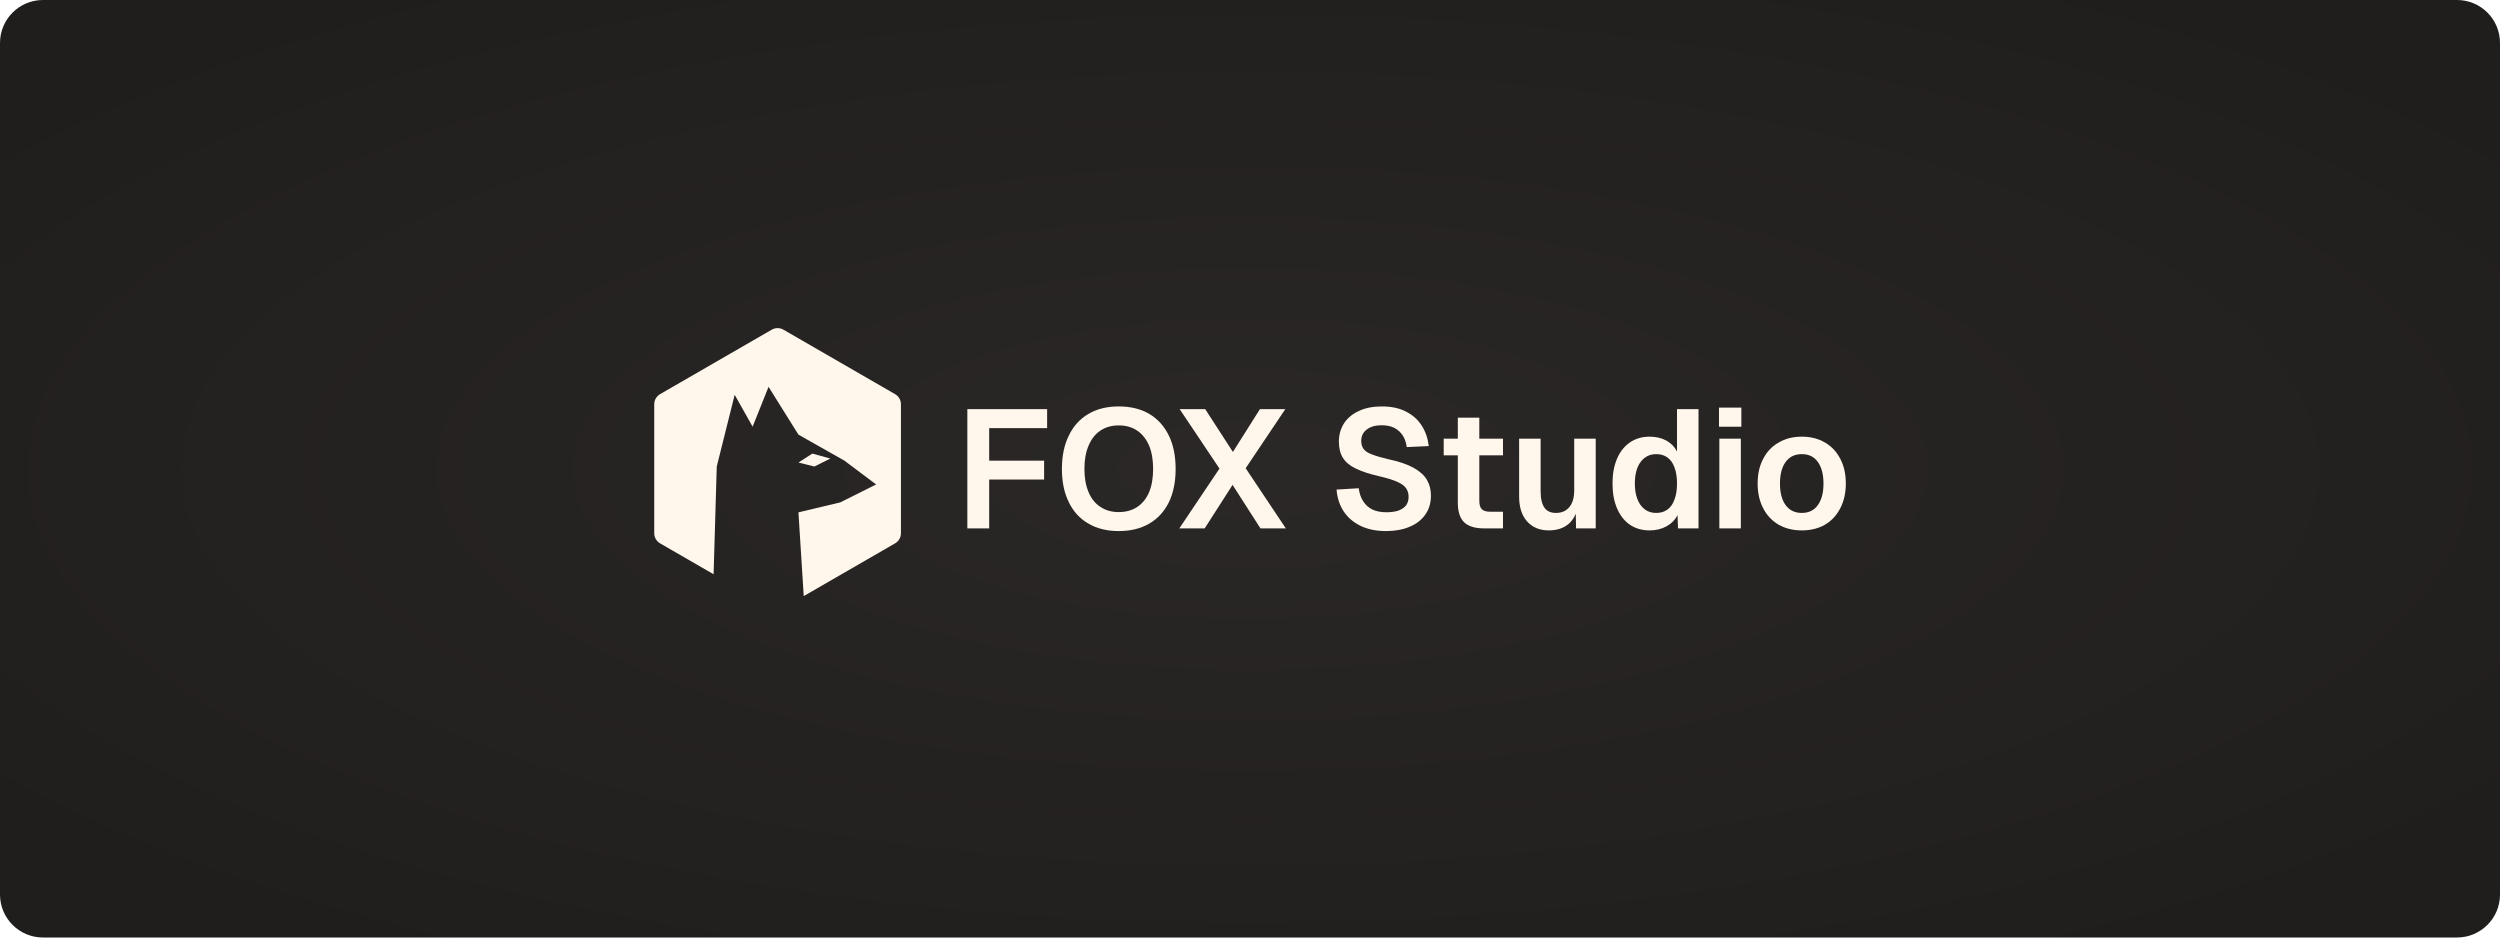
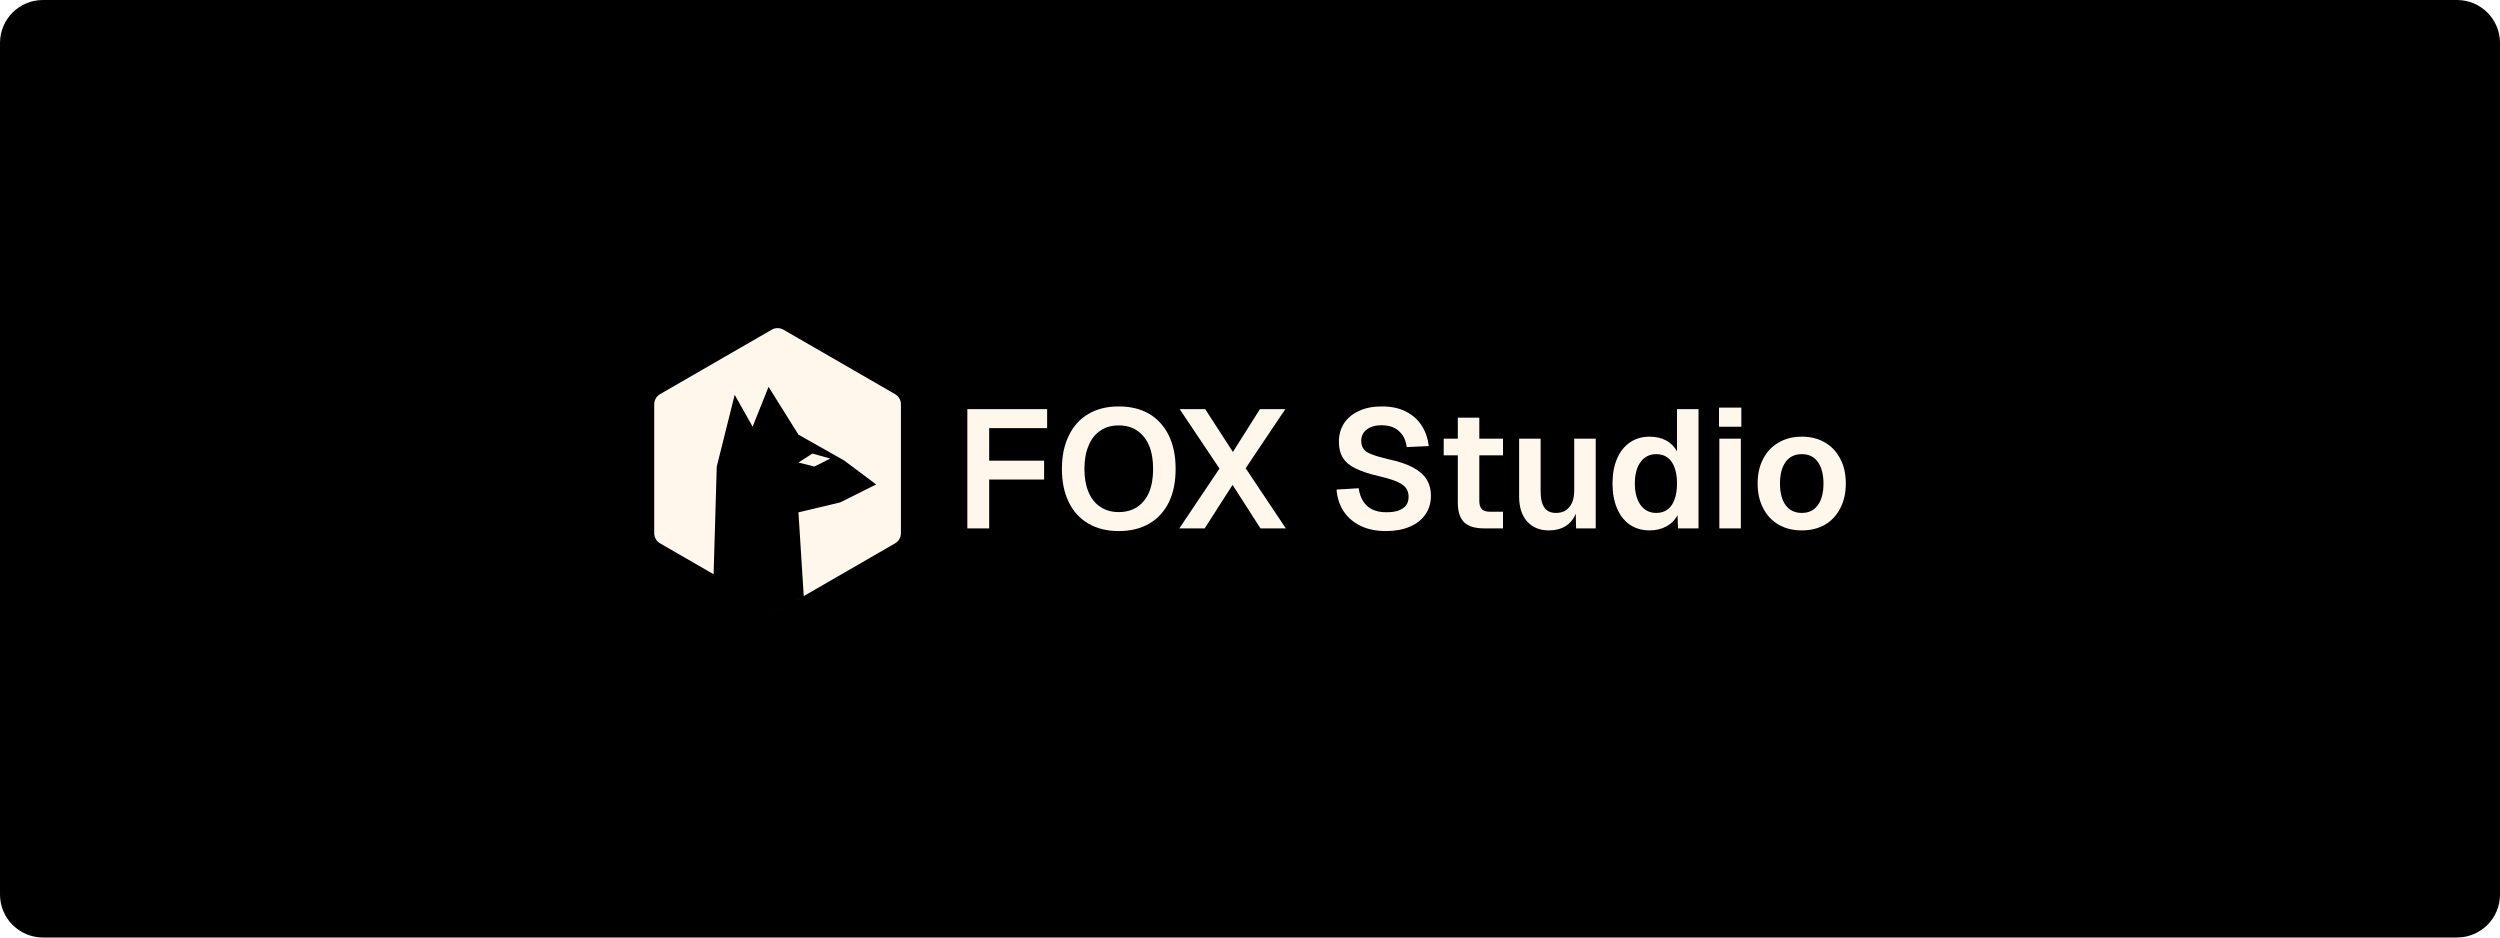
<svg xmlns="http://www.w3.org/2000/svg" viewBox="0 0 1280 480" width="1280" height="480" role="img" aria-labelledby="t d">
-   <style>.a{animation-duration:10s;animation-timing-function:linear;animation-iteration-count:infinite;animation-fill-mode:both}.s{animation-timing-function:step-end}@keyframes w0{0%{opacity:0}3%{opacity:1}14.5%{opacity:0}100%{opacity:0}}@keyframes w1{0%{opacity:0}14.5%{opacity:1}23.3%{opacity:0}100%{opacity:0}}@keyframes w2{0%{opacity:0}23.3%{opacity:1}30.5%{opacity:0}100%{opacity:0}}@keyframes w3{0%{opacity:0}30.5%{opacity:1}36.5%{opacity:0}100%{opacity:0}}@keyframes w4{0%{opacity:0}36.5%{opacity:1}41.6%{opacity:0}100%{opacity:0}}@keyframes w5{0%{opacity:0}41.6%{opacity:1}46%{opacity:0}100%{opacity:0}}@keyframes w6{0%{opacity:0}46%{opacity:1}49.9%{opacity:0}100%{opacity:0}}@keyframes w7{0%{opacity:0}49.9%{opacity:1}53.4%{opacity:0}100%{opacity:0}}@keyframes fin{0%{opacity:0}58.9%{opacity:0;animation-timing-function:cubic-bezier(.16,1,.3,1)}62.4%{opacity:1}96%{opacity:1;animation-timing-function:cubic-bezier(.65,0,.35,1)}98.8%{opacity:0}100%{opacity:0}}@media (prefers-reduced-motion:reduce){.a{animation:none!important}}</style>
+   <style>.a{animation-duration:10s;animation-timing-function:linear;animation-iteration-count:infinite;animation-fill-mode:both}.s{animation-timing-function:step-end}@keyframes w0{0%{transform:translateX(-2560px)}3%{transform:none}14.5%{transform:translateX(-2560px)}100%{transform:translateX(-2560px)}}@keyframes w1{0%{transform:translateX(-2560px)}14.5%{transform:none}23.3%{transform:translateX(-2560px)}100%{transform:translateX(-2560px)}}@keyframes w2{0%{transform:translateX(-2560px)}23.3%{transform:none}30.5%{transform:translateX(-2560px)}100%{transform:translateX(-2560px)}}@keyframes w3{0%{transform:translateX(-2560px)}30.5%{transform:none}36.5%{transform:translateX(-2560px)}100%{transform:translateX(-2560px)}}@keyframes w4{0%{transform:translateX(-2560px)}36.5%{transform:none}41.6%{transform:translateX(-2560px)}100%{transform:translateX(-2560px)}}@keyframes w5{0%{transform:translateX(-2560px)}41.6%{transform:none}46%{transform:translateX(-2560px)}100%{transform:translateX(-2560px)}}@keyframes w6{0%{transform:translateX(-2560px)}46%{transform:none}49.9%{transform:translateX(-2560px)}100%{transform:translateX(-2560px)}}@keyframes w7{0%{transform:translateX(-2560px)}49.9%{transform:none}57.9%{transform:translateX(-2560px)}100%{transform:translateX(-2560px)}}@keyframes fin{0%{opacity:0}63.4%{opacity:0;animation-timing-function:cubic-bezier(.16,1,.3,1)}66.9%{opacity:1}96%{opacity:1;animation-timing-function:cubic-bezier(.65,0,.35,1)}98.8%{opacity:0}100%{opacity:0}}@media (prefers-reduced-motion:reduce){.a{animation:none!important}}</style>
  <defs>
    <path id="g0" d="M80 0V-710H355Q480 -710 550 -650Q620 -590 620 -484Q620 -413 588 -362Q556 -310 497 -283Q438 -256 355 -256H210V0H80ZM210 -369H349Q415 -369 450 -398Q486 -427 486 -484Q486 -540 451 -568Q415 -597 349 -597H210V-369Z" />
    <path id="g1" d="M80 0V-710H377Q454 -710 510 -684Q566 -658 597 -610Q628 -562 628 -497Q628 -448 607 -410Q586 -372 550 -349Q515 -326 472 -321L467 -331Q536 -331 574 -300Q611 -269 616 -205L634 0H502L487 -186Q484 -228 460 -248Q436 -268 380 -268H210V0H80ZM210 -382H369Q428 -382 461 -410Q494 -438 494 -489Q494 -541 460 -569Q427 -597 363 -597H210V-382Z" />
    <path id="g2" d="M381 16Q276 16 200 -29Q124 -73 84 -156Q43 -239 43 -354Q43 -469 84 -552Q124 -636 200 -681Q276 -726 381 -726Q488 -726 564 -681Q639 -636 680 -552Q720 -469 720 -354Q720 -239 680 -156Q639 -73 564 -29Q488 16 381 16ZM381 -97Q446 -97 492 -128Q537 -158 562 -215Q586 -273 586 -354Q586 -435 562 -493Q537 -551 491 -582Q446 -613 381 -613Q318 -613 272 -582Q226 -551 202 -493Q177 -435 177 -354Q177 -273 202 -215Q226 -158 272 -128Q318 -97 381 -97Z" />
    <path id="g3" d="M227 0V-597H11V-710H572V-597H357V0H227Z" />
    <path id="g4" d="M80 0V-710H558V-597H210V-412H546V-300H210V-113H566V0H80Z" />
    <path id="g5" d="M367 16Q266 16 193 -31Q120 -79 82 -162Q43 -245 43 -354Q43 -461 82 -545Q122 -629 196 -678Q270 -726 374 -726Q464 -726 526 -695Q587 -664 624 -609Q661 -554 676 -482L540 -475Q529 -538 490 -575Q452 -613 375 -613Q307 -613 263 -578Q220 -543 199 -485Q177 -426 177 -354Q177 -280 198 -222Q219 -164 264 -131Q308 -97 376 -97Q429 -97 467 -119Q505 -141 527 -180Q549 -218 551 -265H376V-366H678V0H594L586 -156L602 -146Q591 -98 557 -62Q524 -25 475 -5Q425 16 367 16Z" />
    <path id="g6" d="M372 16Q275 16 201 -28Q127 -73 85 -155Q43 -238 43 -354Q43 -468 84 -551Q125 -635 199 -680Q273 -726 373 -726Q509 -726 584 -659Q659 -591 682 -470L546 -463Q533 -533 490 -573Q447 -613 373 -613Q313 -613 269 -581Q225 -549 201 -491Q177 -433 177 -354Q177 -274 202 -216Q226 -159 270 -128Q314 -97 372 -97Q451 -97 495 -141Q538 -184 550 -260L686 -253Q672 -170 632 -110Q592 -49 527 -17Q461 16 372 16Z" />
    <path id="g7" d="M80 0V-710H558V-597H210V-412H546V-300H210V-113H566V0H80ZM262 -770 324 -910H452L362 -770H262Z" />
    <path id="g8" d="M80 0V-710H210V0H80Z" />
    <path id="g9" d="M304 16Q227 16 171 -18Q115 -51 86 -111Q56 -170 55 -246L186 -253Q188 -175 218 -136Q249 -97 304 -97Q360 -97 391 -136Q422 -176 422 -253V-710H552V-253Q552 -171 521 -110Q490 -50 435 -17Q379 16 304 16Z" />
    <path id="g10" d="M19 0 275 -710H434L690 0H554L495 -168H214L155 0H19ZM252 -279H457L355 -579L252 -279Z" />
    <path id="g11" d="M80 0V-710H210V-386L488 -710H642L376 -398L659 0H510L290 -309L210 -218V0H80Z" />
    <path id="g12" d="M80 0V-710H555V-597H139L210 -670V-344L139 -403H537V-291H139L210 -350V0H80Z" />
    <path id="g13" d="M13 0 252 -356 15 -710H167L332 -455L493 -710H644L408 -358L647 0H496L330 -259L164 0H13Z" />
    <path id="g14" d="M348 16Q260 16 196 -15Q132 -46 95 -102Q59 -157 53 -231L185 -239Q191 -193 212 -161Q232 -129 267 -112Q301 -96 350 -96Q392 -96 422 -106Q451 -117 467 -137Q482 -158 482 -188Q482 -215 469 -236Q456 -258 419 -275Q382 -293 309 -310Q221 -330 168 -356Q115 -381 91 -420Q67 -458 67 -516Q67 -578 98 -626Q129 -673 186 -699Q243 -726 323 -726Q408 -726 467 -695Q526 -665 560 -612Q594 -559 602 -490L471 -484Q466 -523 448 -552Q429 -581 398 -598Q366 -614 321 -614Q265 -614 232 -588Q200 -563 200 -521Q200 -492 214 -473Q227 -454 262 -441Q297 -427 360 -412Q455 -392 511 -361Q567 -330 591 -289Q615 -248 615 -195Q615 -130 582 -83Q549 -35 489 -10Q429 16 348 16Z" />
    <path id="g15" d="M284 0Q204 0 166 -37Q129 -74 129 -153V-659H257V-165Q257 -128 273 -113Q289 -99 323 -99H398V0H284ZM45 -435V-534H398V-435H45Z" />
    <path id="g16" d="M246 12Q165 12 117 -42Q70 -95 70 -190V-534H198V-222Q198 -155 221 -123Q243 -92 289 -92Q341 -92 369 -127Q398 -161 398 -227V-534H526V0H409L406 -147L422 -142Q410 -66 365 -27Q320 12 246 12Z" />
    <path id="g17" d="M260 12Q192 12 142 -22Q93 -56 66 -119Q39 -182 39 -267Q39 -352 66 -415Q93 -478 143 -512Q193 -546 260 -546Q316 -546 359 -523Q401 -500 423 -458V-710H551V0H429L426 -79Q404 -36 360 -12Q316 12 260 12ZM299 -92Q339 -92 366 -112Q394 -132 408 -172Q423 -211 423 -267Q423 -324 408 -363Q394 -402 366 -422Q339 -442 299 -442Q241 -442 206 -395Q172 -349 172 -267Q172 -187 206 -139Q241 -92 299 -92Z" />
    <path id="g18" d="M70 0V-534H198V0H70ZM68 -605V-719H201V-605H68Z" />
    <path id="g19" d="M302 12Q223 12 164 -22Q104 -57 72 -120Q39 -183 39 -267Q39 -352 72 -414Q104 -477 164 -511Q223 -546 302 -546Q381 -546 440 -511Q499 -477 531 -414Q564 -352 564 -267Q564 -183 531 -120Q499 -57 440 -22Q381 12 302 12ZM302 -92Q364 -92 397 -138Q431 -184 431 -267Q431 -349 397 -396Q364 -442 302 -442Q240 -442 206 -396Q172 -349 172 -267Q172 -184 206 -138Q240 -92 302 -92Z" />
-     <radialGradient id="v" cx="50%" cy="50%" r="62%">
-       <stop offset="0" stop-color="#FFF6EC" stop-opacity=".045" />
-       <stop offset="1" stop-color="#FFF6EC" stop-opacity="0" />
+     <filter id="f0" x="-12%" y="-12%" width="124%" height="124%" color-interpolation-filters="sRGB">
+       <feTurbulence type="fractalNoise" baseFrequency=".004 .11" numOctaves="3" seed="12" result="s" />
+       <feColorMatrix in="s" values="0 0 0 0 0 0 0 0 0 0 0 0 0 0 0 6 0 0 0 -1.5" result="a" />
+       <feComposite in="SourceGraphic" in2="a" operator="in" result="c" />
+       <feTurbulence type="fractalNoise" baseFrequency=".7" numOctaves="1" seed="13" result="g" />
+       <feColorMatrix in="g" values="0 0 0 0 0 0 0 0 0 0 0 0 0 0 0 2 0 0 0 -.2" result="h" />
+       <feComposite in="c" in2="h" operator="in" result="c" />
+       <feTurbulence type="fractalNoise" baseFrequency=".012 .03" numOctaves="3" seed="11" result="n" />
+       <feDisplacementMap in="c" in2="n" scale="30" xChannelSelector="R" yChannelSelector="G" />
+     </filter>
+     <filter id="f1" x="-12%" y="-12%" width="124%" height="124%" color-interpolation-filters="sRGB">
+       <feTurbulence type="fractalNoise" baseFrequency=".003 .07" numOctaves="3" seed="22" result="s" />
+       <feColorMatrix in="s" values="0 0 0 0 0 0 0 0 0 0 0 0 0 0 0 9 0 0 0 -4.5" result="a" />
+       <feComposite in="SourceGraphic" in2="a" operator="in" result="c" />
+       <feTurbulence type="fractalNoise" baseFrequency=".7" numOctaves="1" seed="23" result="g" />
+       <feColorMatrix in="g" values="0 0 0 0 0 0 0 0 0 0 0 0 0 0 0 2 0 0 0 -.2" result="h" />
+       <feComposite in="c" in2="h" operator="in" result="c" />
+       <feTurbulence type="fractalNoise" baseFrequency=".012 .03" numOctaves="3" seed="21" result="n" />
+       <feDisplacementMap in="c" in2="n" scale="30" xChannelSelector="R" yChannelSelector="G" />
+     </filter>
+     <filter id="f2" x="-8%" y="-30%" width="116%" height="160%" color-interpolation-filters="sRGB">
+       <feTurbulence type="fractalNoise" baseFrequency=".003 .09" numOctaves="3" seed="32" result="s" />
+       <feColorMatrix in="s" values="0 0 0 0 0 0 0 0 0 0 0 0 0 0 0 8 0 0 0 -2.8" result="a" />
+       <feComposite in="SourceGraphic" in2="a" operator="in" result="c" />
+       <feTurbulence type="fractalNoise" baseFrequency=".7" numOctaves="1" seed="33" result="g" />
+       <feColorMatrix in="g" values="0 0 0 0 0 0 0 0 0 0 0 0 0 0 0 2 0 0 0 -.2" result="h" />
+       <feComposite in="c" in2="h" operator="in" result="c" />
+       <feTurbulence type="fractalNoise" baseFrequency=".012 .03" numOctaves="3" seed="31" result="n" />
+       <feDisplacementMap in="c" in2="n" scale="20" xChannelSelector="R" yChannelSelector="G" />
+     </filter>
+     <filter id="f3" x="0" y="0" width="1280" height="480" filterUnits="userSpaceOnUse" color-interpolation-filters="sRGB">
+       <feTurbulence type="fractalNoise" baseFrequency=".03" numOctaves="2" seed="41" result="n" />
+       <feDisplacementMap in="SourceGraphic" in2="n" scale="5" xChannelSelector="R" yChannelSelector="G" result="d" />
+       <feTurbulence type="fractalNoise" baseFrequency=".02 .12" numOctaves="2" seed="42" result="s" />
+       <feColorMatrix in="s" values="0 0 0 0 0 0 0 0 0 0 0 0 0 0 0 6 0 0 0 -1.5" result="a" />
+       <feComposite in="d" in2="a" operator="in" />
+     </filter>
+     <filter id="f4" x="0" y="0" width="1280" height="480" filterUnits="userSpaceOnUse" color-interpolation-filters="sRGB">
+       <feTurbulence type="fractalNoise" baseFrequency=".005 .012" numOctaves="4" seed="45" result="n" />
+       <feColorMatrix in="n" values="0 0 0 0 .227 0 0 0 0 .247 0 0 0 0 .278 2.6 0 0 0 -1.15" result="m" />
+       <feComposite in="m" in2="SourceGraphic" operator="in" result="c" />
+     </filter>
+     <filter id="f5" x="0" y="0" width="1280" height="480" filterUnits="userSpaceOnUse" color-interpolation-filters="sRGB">
+       <feTurbulence type="fractalNoise" baseFrequency=".005 .012" numOctaves="4" seed="51" result="n" />
+       <feColorMatrix in="n" values="0 0 0 0 .227 0 0 0 0 .247 0 0 0 0 .278 5 0 0 0 -2.05" result="m" />
+       <feComposite in="m" in2="SourceGraphic" operator="in" result="c" />
+       <feTurbulence type="fractalNoise" baseFrequency=".8" numOctaves="1" seed="53" result="g" />
+       <feColorMatrix in="g" values="0 0 0 0 0 0 0 0 0 0 0 0 0 0 0 3.2 0 0 0 -.7" result="h" />
+       <feComposite in="c" in2="h" operator="in" />
+     </filter>
+     <filter id="f6" x="0" y="0" width="1280" height="480" filterUnits="userSpaceOnUse" color-interpolation-filters="sRGB">
+       <feTurbulence type="fractalNoise" baseFrequency=".009 .02" numOctaves="3" seed="61" result="n" />
+       <feColorMatrix in="n" values="0 0 0 0 .604 0 0 0 0 .627 0 0 0 0 .659 7 0 0 0 -3.75" result="m" />
+       <feComposite in="m" in2="SourceGraphic" operator="in" result="c" />
+       <feTurbulence type="fractalNoise" baseFrequency=".8" numOctaves="1" seed="63" result="g" />
+       <feColorMatrix in="g" values="0 0 0 0 0 0 0 0 0 0 0 0 0 0 0 3.2 0 0 0 -.7" result="h" />
+       <feComposite in="c" in2="h" operator="in" />
+     </filter>
+     <filter id="f7" x="0" y="0" width="1280" height="480" filterUnits="userSpaceOnUse" color-interpolation-filters="sRGB">
+       <feTurbulence type="fractalNoise" baseFrequency=".45" numOctaves="1" seed="71" result="n" />
+       <feColorMatrix in="n" values="1 0 0 0 0 0 0 0 0 0 0 0 0 0 0 0 0 0 0 1" result="o" />
+       <feComposite in="o" in2="SourceGraphic" operator="arithmetic" k2="1" k3=".13" result="q" />
+       <feColorMatrix in="q" values="0 0 0 0 .957 0 0 0 0 .957 0 0 0 0 .945 16 0 0 0 -12.16" result="m" />
+     </filter>
+     <filter id="f8" x="0" y="0" width="1280" height="480" filterUnits="userSpaceOnUse" color-interpolation-filters="sRGB">
+       <feTurbulence type="fractalNoise" baseFrequency=".005 .012" numOctaves="3" seed="85" result="n" />
+       <feColorMatrix in="n" values="0 0 0 0 .227 0 0 0 0 .247 0 0 0 0 .278 3.4 0 0 0 -1.45" result="m" />
+       <feComposite in="m" in2="SourceGraphic" operator="in" result="c" />
+     </filter>
+     <filter id="f9" x="0" y="0" width="1280" height="480" filterUnits="userSpaceOnUse" color-interpolation-filters="sRGB">
+       <feTurbulence type="fractalNoise" baseFrequency=".03" numOctaves="2" seed="91" result="n" />
+       <feDisplacementMap in="SourceGraphic" in2="n" scale="4" xChannelSelector="R" yChannelSelector="G" result="d" />
+       <feTurbulence type="fractalNoise" baseFrequency=".02 .12" numOctaves="2" seed="92" result="s" />
+       <feColorMatrix in="s" values="0 0 0 0 0 0 0 0 0 0 0 0 0 0 0 6 0 0 0 -1.2" result="a" />
+       <feComposite in="d" in2="a" operator="in" />
+     </filter>
+     <filter id="f10" x="0" y="270" width="1280" height="210" filterUnits="userSpaceOnUse" color-interpolation-filters="sRGB">
+       <feTurbulence type="fractalNoise" baseFrequency=".003 .1" numOctaves="3" seed="102" result="s" />
+       <feColorMatrix in="s" values="0 0 0 0 0 0 0 0 0 0 0 0 0 0 0 6 0 0 0 -1.6" result="a" />
+       <feComposite in="SourceGraphic" in2="a" operator="in" result="c" />
+       <feTurbulence type="fractalNoise" baseFrequency=".7" numOctaves="1" seed="103" result="g" />
+       <feColorMatrix in="g" values="0 0 0 0 0 0 0 0 0 0 0 0 0 0 0 2 0 0 0 -.2" result="h" />
+       <feComposite in="c" in2="h" operator="in" result="c" />
+       <feTurbulence type="fractalNoise" baseFrequency=".012 .03" numOctaves="3" seed="101" result="n" />
+       <feDisplacementMap in="c" in2="n" scale="22" xChannelSelector="R" yChannelSelector="G" />
+     </filter>
+     <filter id="f11" x="0" y="270" width="1280" height="210" filterUnits="userSpaceOnUse" color-interpolation-filters="sRGB">
+       <feTurbulence type="fractalNoise" baseFrequency=".006 .2" numOctaves="3" seed="112" result="s" />
+       <feColorMatrix in="s" values="0 0 0 0 0 0 0 0 0 0 0 0 0 0 0 7 0 0 0 -2.2" result="a" />
+       <feComposite in="SourceGraphic" in2="a" operator="in" result="c" />
+       <feTurbulence type="fractalNoise" baseFrequency=".012 .03" numOctaves="3" seed="111" result="n" />
+       <feDisplacementMap in="c" in2="n" scale="10" xChannelSelector="R" yChannelSelector="G" />
+     </filter>
+     <filter id="f12" x="0" y="0" width="1280" height="480" filterUnits="userSpaceOnUse" color-interpolation-filters="sRGB">
+       <feTurbulence type="fractalNoise" baseFrequency=".03" numOctaves="2" seed="121" result="n" />
+       <feDisplacementMap in="SourceGraphic" in2="n" scale="4" xChannelSelector="R" yChannelSelector="G" result="d" />
+       <feTurbulence type="fractalNoise" baseFrequency=".02 .12" numOctaves="2" seed="122" result="s" />
+       <feColorMatrix in="s" values="0 0 0 0 0 0 0 0 0 0 0 0 0 0 0 6 0 0 0 -1.2" result="a" />
+       <feComposite in="d" in2="a" operator="in" />
+     </filter>
+     <filter id="f13" x="0" y="0" width="1280" height="480" filterUnits="userSpaceOnUse" color-interpolation-filters="sRGB">
+       <feTurbulence type="fractalNoise" baseFrequency=".005 .012" numOctaves="4" seed="125" result="n" />
+       <feColorMatrix in="n" values="0 0 0 0 .227 0 0 0 0 .247 0 0 0 0 .278 2.8 0 0 0 -1.25" result="m" />
+       <feComposite in="m" in2="SourceGraphic" operator="in" result="c" />
+     </filter>
+     <radialGradient id="r0" gradientUnits="userSpaceOnUse" cx="640" cy="240" r="620" gradientTransform="rotate(-20 640 240) translate(0 144) scale(1 .4)">
+       <stop offset="0" stop-color="#fff" stop-opacity="0" />
+       <stop offset="0.35" stop-color="#fff" stop-opacity="0.5" />
+       <stop offset="1" stop-color="#fff" stop-opacity="0" />
+     </radialGradient>
+     <radialGradient id="r1" gradientUnits="userSpaceOnUse" cx="640" cy="240" r="700" gradientTransform="rotate(-20 640 240) translate(0 139.2) scale(1 .42)">
+       <stop offset="0" stop-color="#fff" stop-opacity="1" />
+       <stop offset="0.55" stop-color="#fff" stop-opacity="0.8" />
+       <stop offset="1" stop-color="#fff" stop-opacity="0" />
+     </radialGradient>
+     <linearGradient id="r2" gradientUnits="userSpaceOnUse" x1="558" y1="14" x2="722" y2="466">
+       <stop offset="0.08" stop-color="#fff" stop-opacity="0" />
+       <stop offset="0.5" stop-color="#fff" stop-opacity="1" />
+       <stop offset="0.92" stop-color="#fff" stop-opacity="0" />
+     </linearGradient>
+     <radialGradient id="r3" gradientUnits="userSpaceOnUse" cx="640" cy="240" r="330">
+       <stop offset="0" stop-color="#fff" stop-opacity="0.15" />
+       <stop offset="0.6" stop-color="#fff" stop-opacity="0.7" />
+       <stop offset="1" stop-color="#fff" stop-opacity="0" />
    </radialGradient>
    <clipPath id="k">
      <rect width="1280" height="480" rx="22" />
    </clipPath>
  </defs>
  <g clip-path="url(#k)">
-     <rect width="1280" height="480" fill="#201E1D" />
-     <rect width="1280" height="480" fill="url(#v)" />
-     <g opacity="0" class="a s" style="animation-name:w0">
+     <rect width="1280" height="480" fill="#000000" />
+     <g transform="translate(-2560)" class="a s" style="animation-name:w0">
+       <circle cx="640" cy="240" r="200" fill="#262A31" transform="rotate(-20 640 240)" filter="url(#f0)" />
+       <circle cx="640" cy="240" r="196" fill="#3A3F47" transform="rotate(-20 640 240)" filter="url(#f1)" />
      <g transform="translate(272.23 288.28) scale(.136)" fill="#E4631F">
        <use href="#g0" />
        <use href="#g1" x="664" />
        <use href="#g2" x="1358" />
        <use href="#g3" x="2101" />
        <use href="#g4" x="2683" />
        <use href="#g5" x="3318" />
        <use href="#g4" x="4064" />
        <use href="#g1" x="4694" />
      </g>
    </g>
-     <g opacity="0" class="a s" style="animation-name:w1">
+     <g transform="translate(-2560)" class="a s" style="animation-name:w1">
+       <ellipse cx="640" cy="240" rx="500" ry="128" transform="rotate(-20 640 240)" fill="none" stroke="#9AA0A8" stroke-width="40" stroke-linecap="round" stroke-dasharray="1840 400" stroke-dashoffset="-560" opacity=".62" filter="url(#f2)" />
      <g transform="translate(320.44 288.28) scale(.136)" fill="#FFF6EC">
        <use href="#g0" />
        <use href="#g1" x="664" />
        <use href="#g2" x="1358" />
        <use href="#g3" x="2101" />
        <use href="#g4" x="2683" />
        <use href="#g6" x="3318" />
        <use href="#g3" x="4047" />
      </g>
    </g>
-     <g opacity="0" class="a s" style="animation-name:w2">
+     <g transform="translate(-2560)" class="a s" style="animation-name:w2">
+       <g filter="url(#f4)">
+         <rect width="1280" height="480" fill="url(#r0)" />
+       </g>
+       <g filter="url(#f3)">
+         <g transform="rotate(-20 640 240)" fill="none" stroke="#9AA0A8" stroke-width="2.6" opacity=".8">
+           <ellipse cx="640" cy="240" rx="170" ry="51" />
+           <ellipse cx="640" cy="240" rx="280" ry="84" />
+           <ellipse cx="640" cy="240" rx="390" ry="117" />
+           <ellipse cx="640" cy="240" rx="500" ry="150" />
+           <ellipse cx="640" cy="240" rx="610" ry="183" />
+         </g>
+       </g>
+       <circle cx="1009" cy="62" r="7.5" fill="#F4F4F1" />
      <g transform="translate(272.23 288.28) scale(.136)" fill="#FFF6EC">
        <use href="#g0" />
        <use href="#g1" x="664" />
        <use href="#g2" x="1358" />
        <use href="#g3" x="2101" />
        <use href="#g7" x="2683" />
        <use href="#g5" x="3318" />
        <use href="#g4" x="4064" />
        <use href="#g1" x="4694" />
      </g>
    </g>
-     <g opacity="0" class="a s" style="animation-name:w3">
+     <g transform="translate(-2560)" class="a s" style="animation-name:w3">
+       <g filter="url(#f5)">
+         <rect width="1280" height="480" fill="url(#r1)" />
+       </g>
+       <g filter="url(#f6)" opacity=".55">
+         <rect width="1280" height="480" fill="url(#r1)" />
+       </g>
      <g transform="translate(177.94 288.28) scale(.136)" fill="#FFF6EC">
        <use href="#g0" />
        <use href="#g1" x="664" />
        <use href="#g2" x="1358" />
        <use href="#g3" x="2101" />
        <use href="#g4" x="2683" />
        <use href="#g5" x="3318" />
        <use href="#g5" x="4064" />
        <use href="#g4" x="4810" />
        <use href="#g1" x="5440" />
        <use href="#g4" x="6149" />
      </g>
    </g>
-     <g opacity="0" class="a s" style="animation-name:w4">
+     <g transform="translate(-2560)" class="a s" style="animation-name:w4">
+       <g filter="url(#f8)" opacity=".7">
+         <rect width="1280" height="480" fill="url(#r2)" />
+       </g>
+       <g filter="url(#f7)" opacity=".8">
+         <rect width="1280" height="480" fill="url(#r2)" />
+       </g>
+       <g fill="#F4F4F1">
+         <circle cx="96" cy="418" r="3.2" />
+         <circle cx="188" cy="352" r="2.2" />
+         <circle cx="252" cy="438" r="2.6" />
+         <circle cx="148" cy="300" r="1.8" />
+         <circle cx="1006" cy="96" r="3.4" />
+         <circle cx="1100" cy="44" r="2.4" />
+         <circle cx="1168" cy="128" r="2.2" />
+         <circle cx="902" cy="60" r="2" />
+         <circle cx="1216" cy="30" r="2.8" />
+         <circle cx="806" cy="132" r="2.4" />
+         <circle cx="430" cy="372" r="2.2" />
+         <circle cx="352" cy="318" r="3" />
+         <circle cx="1040" cy="180" r="1.8" />
+         <circle cx="64" cy="462" r="2" />
+         <circle cx="604" cy="126" r="2" />
+         <circle cx="700" cy="352" r="2.2" />
+       </g>
      <g transform="translate(295.08 288.28) scale(.136)" fill="#FFF6EC">
        <use href="#g0" />
        <use href="#g1" x="664" />
        <use href="#g2" x="1358" />
        <use href="#g3" x="2101" />
        <use href="#g4" x="2683" />
        <use href="#g5" x="3318" />
        <use href="#g8" x="4064" />
        <use href="#g1" x="4358" />
      </g>
    </g>
-     <g opacity="0" class="a s" style="animation-name:w5">
+     <g transform="translate(-2560)" class="a s" style="animation-name:w5">
+       <clipPath id="c0">
+         <circle cx="372" cy="246" r="196" />
+       </clipPath>
+       <clipPath id="c1">
+         <path d="M176 50h392v392h-392zM105 196a205 205 0 1 0 410 0a205 205 0 1 0 -410 0" clip-rule="evenodd" />
+       </clipPath>
+       <g filter="url(#f9)">
+         <g clip-path="url(#c0)" fill="none" stroke="#9AA0A8" stroke-width="2.2">
+           <g transform="rotate(-20 372 246)" opacity=".75">
+             <path d="M156 50h432" />
+             <path d="M156 59.5h432" />
+             <path d="M156 69h432" />
+             <path d="M156 78.5h432" />
+             <path d="M156 88h432" />
+             <path d="M156 97.5h432" />
+             <path d="M156 107h432" />
+             <path d="M156 116.5h432" />
+             <path d="M156 126h432" />
+             <path d="M156 135.5h432" />
+             <path d="M156 145h432" />
+             <path d="M156 154.5h432" />
+             <path d="M156 164h432" />
+             <path d="M156 173.5h432" />
+             <path d="M156 183h432" />
+             <path d="M156 192.5h432" />
+             <path d="M156 202h432" />
+             <path d="M156 211.5h432" />
+             <path d="M156 221h432" />
+             <path d="M156 230.5h432" />
+             <path d="M156 240h432" />
+             <path d="M156 249.5h432" />
+             <path d="M156 259h432" />
+             <path d="M156 268.5h432" />
+             <path d="M156 278h432" />
+             <path d="M156 287.5h432" />
+             <path d="M156 297h432" />
+             <path d="M156 306.5h432" />
+             <path d="M156 316h432" />
+             <path d="M156 325.5h432" />
+             <path d="M156 335h432" />
+             <path d="M156 344.5h432" />
+             <path d="M156 354h432" />
+             <path d="M156 363.5h432" />
+             <path d="M156 373h432" />
+             <path d="M156 382.5h432" />
+             <path d="M156 392h432" />
+             <path d="M156 401.5h432" />
+             <path d="M156 411h432" />
+             <path d="M156 420.5h432" />
+             <path d="M156 430h432" />
+             <path d="M156 439.5h432" />
+             <path d="M156 449h432" />
+           </g>
+           <g clip-path="url(#c1)">
+             <g transform="rotate(62 372 246)" opacity=".8">
+               <path d="M156 50h432" />
+               <path d="M156 59.5h432" />
+               <path d="M156 69h432" />
+               <path d="M156 78.5h432" />
+               <path d="M156 88h432" />
+               <path d="M156 97.5h432" />
+               <path d="M156 107h432" />
+               <path d="M156 116.5h432" />
+               <path d="M156 126h432" />
+               <path d="M156 135.5h432" />
+               <path d="M156 145h432" />
+               <path d="M156 154.5h432" />
+               <path d="M156 164h432" />
+               <path d="M156 173.5h432" />
+               <path d="M156 183h432" />
+               <path d="M156 192.5h432" />
+               <path d="M156 202h432" />
+               <path d="M156 211.5h432" />
+               <path d="M156 221h432" />
+               <path d="M156 230.5h432" />
+               <path d="M156 240h432" />
+               <path d="M156 249.5h432" />
+               <path d="M156 259h432" />
+               <path d="M156 268.5h432" />
+               <path d="M156 278h432" />
+               <path d="M156 287.5h432" />
+               <path d="M156 297h432" />
+               <path d="M156 306.5h432" />
+               <path d="M156 316h432" />
+               <path d="M156 325.5h432" />
+               <path d="M156 335h432" />
+               <path d="M156 344.5h432" />
+               <path d="M156 354h432" />
+               <path d="M156 363.5h432" />
+               <path d="M156 373h432" />
+               <path d="M156 382.5h432" />
+               <path d="M156 392h432" />
+               <path d="M156 401.5h432" />
+               <path d="M156 411h432" />
+               <path d="M156 420.5h432" />
+               <path d="M156 430h432" />
+               <path d="M156 439.5h432" />
+               <path d="M156 449h432" />
+             </g>
+           </g>
+         </g>
+         <circle cx="372" cy="246" r="196" fill="none" stroke="#9AA0A8" stroke-width="2.6" opacity=".8" />
+       </g>
      <g transform="translate(320.2 288.28) scale(.136)" fill="#FFF6EC">
        <use href="#g0" />
        <use href="#g1" x="664" />
        <use href="#g2" x="1358" />
        <use href="#g3" x="2101" />
        <use href="#g4" x="2683" />
        <use href="#g9" x="3318" />
        <use href="#g10" x="3933" />
      </g>
    </g>
-     <g opacity="0" class="a s" style="animation-name:w6">
+     <g transform="translate(-2560)" class="a s" style="animation-name:w6">
+       <g filter="url(#f10)">
+         <circle cx="640" cy="760" r="436" fill="#262A31" />
+       </g>
+       <g filter="url(#f11)">
+         <circle cx="640" cy="760" r="436" fill="none" stroke="#F4F4F1" stroke-width="5" stroke-dasharray="560 3000" transform="rotate(-127 640 760)" opacity=".85" />
+       </g>
+       <circle cx="1052" cy="96" r="7.5" fill="#F4F4F1" />
      <g transform="translate(308.23 288.28) scale(.136)" fill="#FFF6EC">
        <use href="#g0" />
        <use href="#g1" x="664" />
        <use href="#g2" x="1358" />
        <use href="#g3" x="2101" />
        <use href="#g4" x="2683" />
        <use href="#g11" x="3318" />
        <use href="#g3" x="4007" />
        <use href="#g8" x="4589" />
      </g>
    </g>
-     <g opacity="0" class="a s" style="animation-name:w7">
+     <g transform="translate(-2560)" class="a s" style="animation-name:w7">
+       <g filter="url(#f13)">
+         <rect width="1280" height="480" fill="url(#r3)" />
+       </g>
+       <g filter="url(#f12)">
+         <g fill="none" stroke="#9AA0A8" opacity=".8">
+           <circle cx="640" cy="240" r="206" stroke-width="2.6" />
+           <circle cx="640" cy="240" r="222" stroke-width="13" stroke-dasharray="1.8 9.82" />
+           <circle cx="640" cy="240" r="226" stroke-width="22" stroke-dasharray="2.6 115.72" />
+           <circle cx="640" cy="240" r="128" stroke-width="2" />
+           <g transform="rotate(-20 640 240)" stroke-width="2.2">
+             <ellipse cx="640" cy="240" rx="206" ry="66" />
+             <path d="M640 -20V500" stroke-dasharray="14 9" />
+           </g>
+         </g>
+         <g fill="#F4F4F1">
+           <circle cx="506" cy="118" r="4" />
+           <circle cx="566" cy="84" r="2.6" />
+           <circle cx="742" cy="372" r="4" />
+           <circle cx="806" cy="322" r="2.6" />
+           <circle cx="688" cy="96" r="2.6" />
+           <circle cx="560" cy="392" r="3" />
+         </g>
+       </g>
      <g transform="translate(228.67 288.28) scale(.136)" fill="#FFF6EC">
        <use href="#g0" />
        <use href="#g1" x="664" />
        <use href="#g2" x="1358" />
        <use href="#g3" x="2101" />
        <use href="#g4" x="2683" />
        <use href="#g5" x="3318" />
        <use href="#g4" x="4064" />
        <use href="#g1" x="4694" />
        <use href="#g4" x="5403" />
      </g>
    </g>
    <g class="a" style="animation-name:fin">
      <path transform="translate(323.12 165) scale(0.75)" d="M96,5.07A8,8 0 0 1 104,5.07L180.21,49.07A8,8 0 0 1 184.21,56L184.21,144A8,8 0 0 1 180.21,150.93L104,194.93A8,8 0 0 1 96,194.93L19.79,150.93A8,8 0 0 1 15.79,144L15.79,56A8,8 0 0 1 19.79,49.07Z M104,194.93L103.25,195.31L102.47,195.61L101.66,195.83L100.84,195.96L100,196L99.16,195.96L98.34,195.83L97.53,195.61L96.75,195.31L96,194.93L56.32,172.02L58.48,98.48L70.72,49.52L82.96,71.28L93.84,44.08L114.24,76.72L145.52,94.4L167.28,110.72L142.8,122.96L114.24,129.76L117.86,186.93Z M114.24,95.76L123.76,89.64L136,93.04L125.12,98.48Z" fill="#FFF6EC" fill-rule="evenodd" />
      <g transform="translate(488.4 270.53) scale(.086)" fill="#FFF6EC">
        <use href="#g12" />
        <use href="#g2" x="600" />
        <use href="#g13" x="1329" />
        <use href="#g14" x="2225" />
        <use href="#g15" x="2871" />
        <use href="#g16" x="3295" />
        <use href="#g17" x="3882" />
        <use href="#g18" x="4487" />
        <use href="#g19" x="4746" />
      </g>
    </g>
  </g>
</svg>
